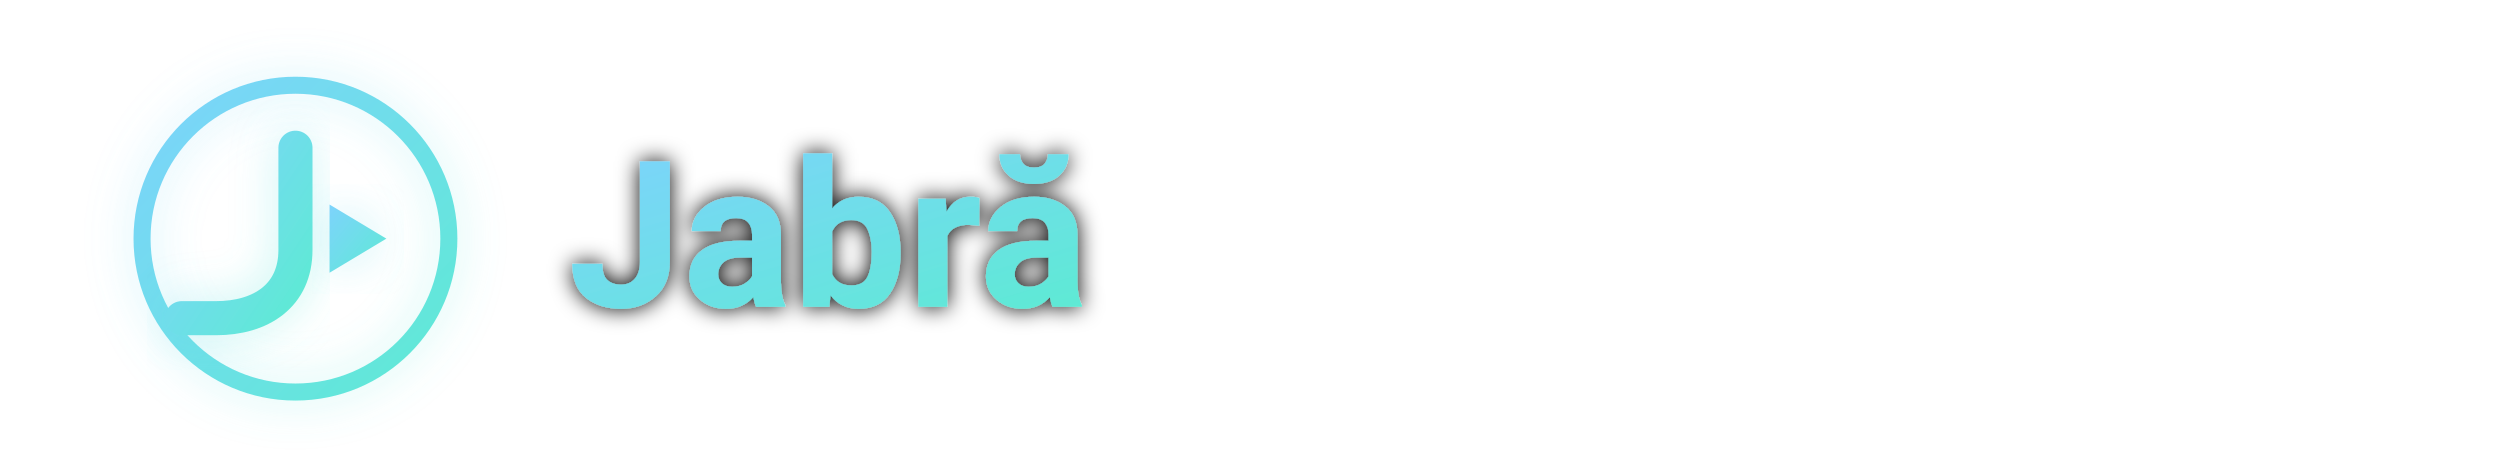
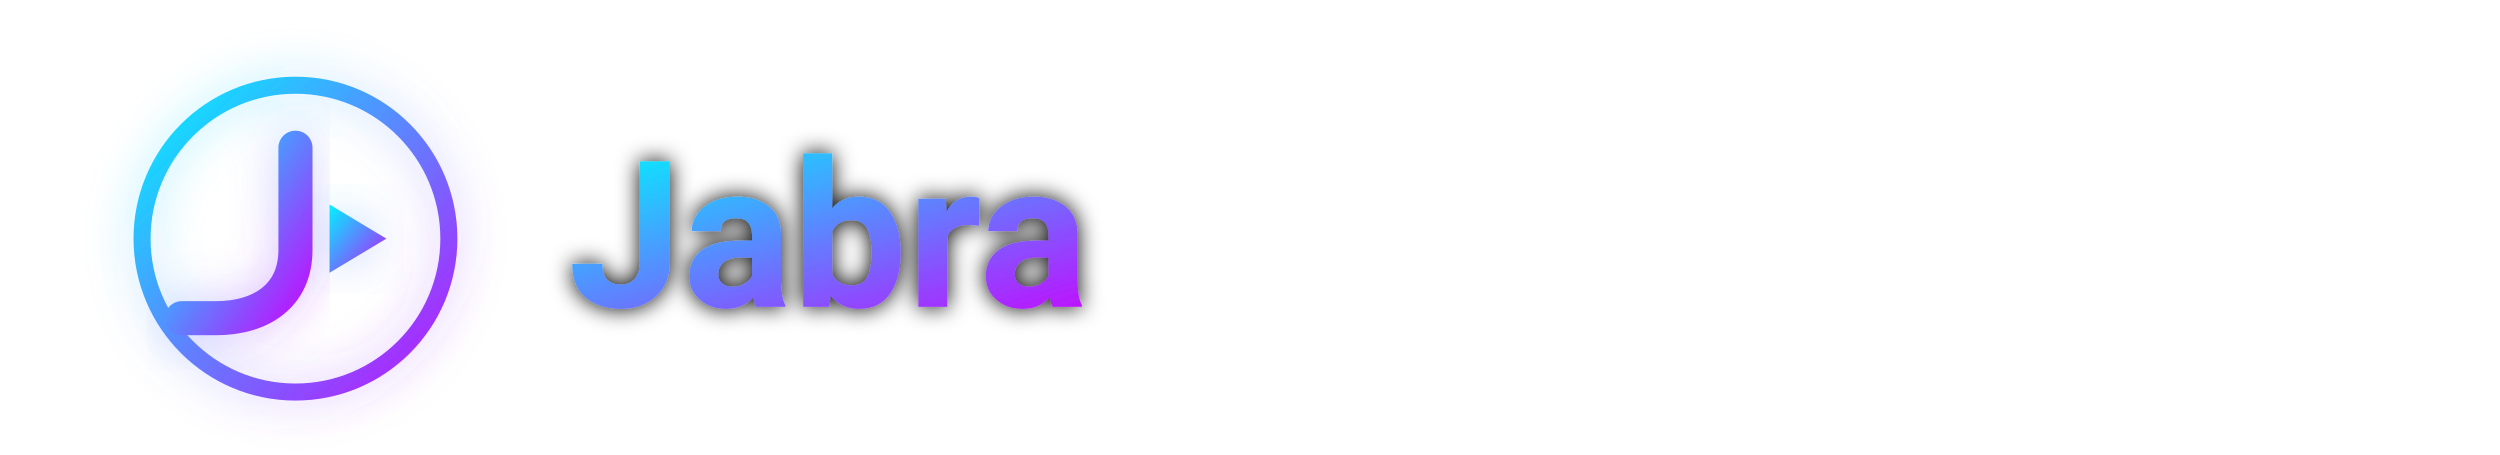
<svg xmlns="http://www.w3.org/2000/svg" width="220" height="40" viewBox="0 0 440 80" role="img" aria-labelledby="title desc" preserveAspectRatio="xMidYMid meet">
  <defs>
    <linearGradient id="jg" x1="0%" y1="0%" x2="100%" y2="100%">
-       <stop offset="0%" stop-color="#7dd3fc" />
-       <stop offset="100%" stop-color="#5eead4" />
+       <stop offset="0%" stop-color="#00f3ff" />
+       <stop offset="100%" stop-color="#bc13fe" />
    </linearGradient>
    <filter id="softGlow" x="-30%" y="-30%" width="160%" height="160%">
      <feGaussianBlur in="SourceGraphic" stdDeviation="4" result="blur" />
      <feColorMatrix in="blur" type="matrix" values="1 0 0 0 0                 0 1 0 0 0                 0 0 1 0 0                 0 0 0 0.35 0" result="soft" />
      <feMerge>
        <feMergeNode in="soft" />
        <feMergeNode in="SourceGraphic" />
      </feMerge>
    </filter>
    <filter id="innerGlass" x="-20%" y="-20%" width="140%" height="140%">
      <feGaussianBlur in="SourceAlpha" stdDeviation="2" result="sa" />
      <feComposite in="SourceGraphic" in2="sa" operator="over" />
    </filter>
  </defs>
  <g transform="translate(20,10)">
    <circle cx="32" cy="32" r="27" fill="none" stroke="url(#jg)" stroke-width="3" filter="url(#softGlow)" />
    <path d="M32 16v18c0              8-6 12-14 12h-6              " fill="none" stroke="url(#jg)" stroke-width="6" stroke-linecap="round" stroke-linejoin="round" filter="url(#softGlow)" />
    <polygon points="38,26 48,32 38,38" fill="url(#jg)" filter="url(#softGlow)" />
  </g>
  <g transform="translate(100,54)">
-     <text x="0" y="0" font-family="Segoe UI, Roboto, Arial, sans-serif" font-weight="700" font-size="36" fill="url(#jg)" filter="url(#innerGlass)">Jabră</text>
+     <text x="0" y="0" font-family="'Outfit', 'Segoe UI', Roboto, sans-serif" font-weight="700" font-size="36" fill="url(#jg)" filter="url(#innerGlass)">Jabra</text>
  </g>
</svg>
